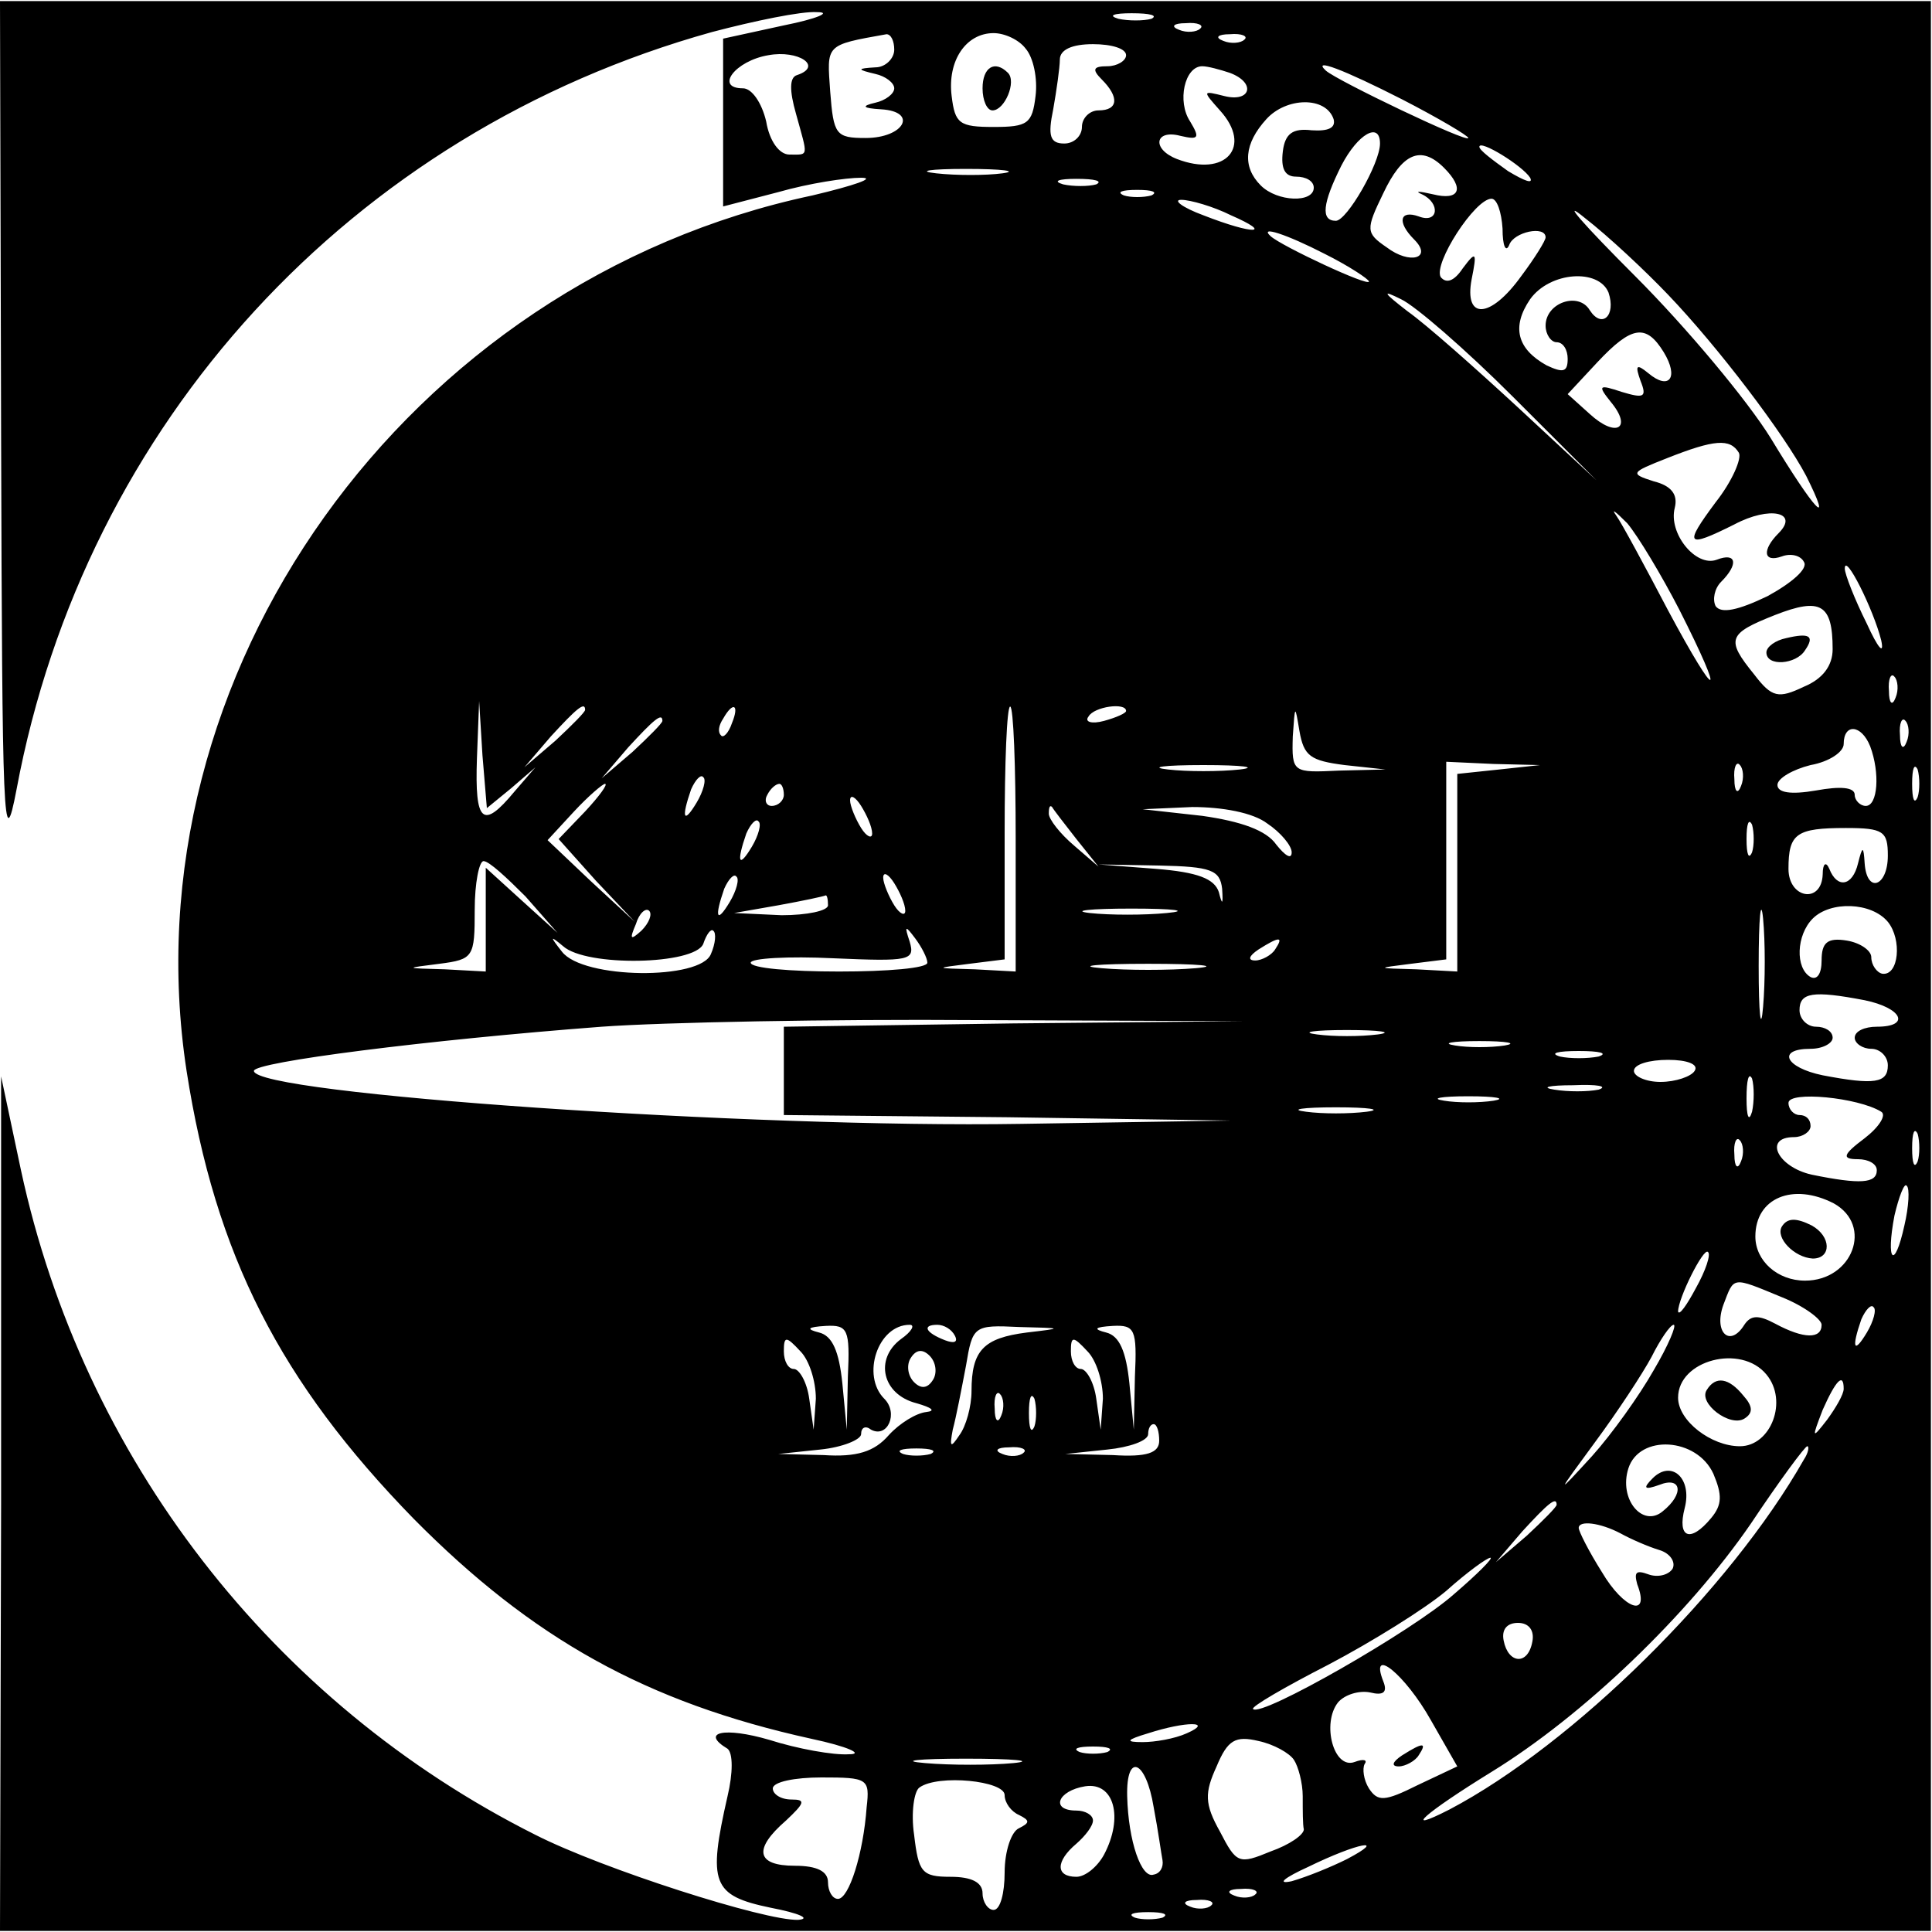
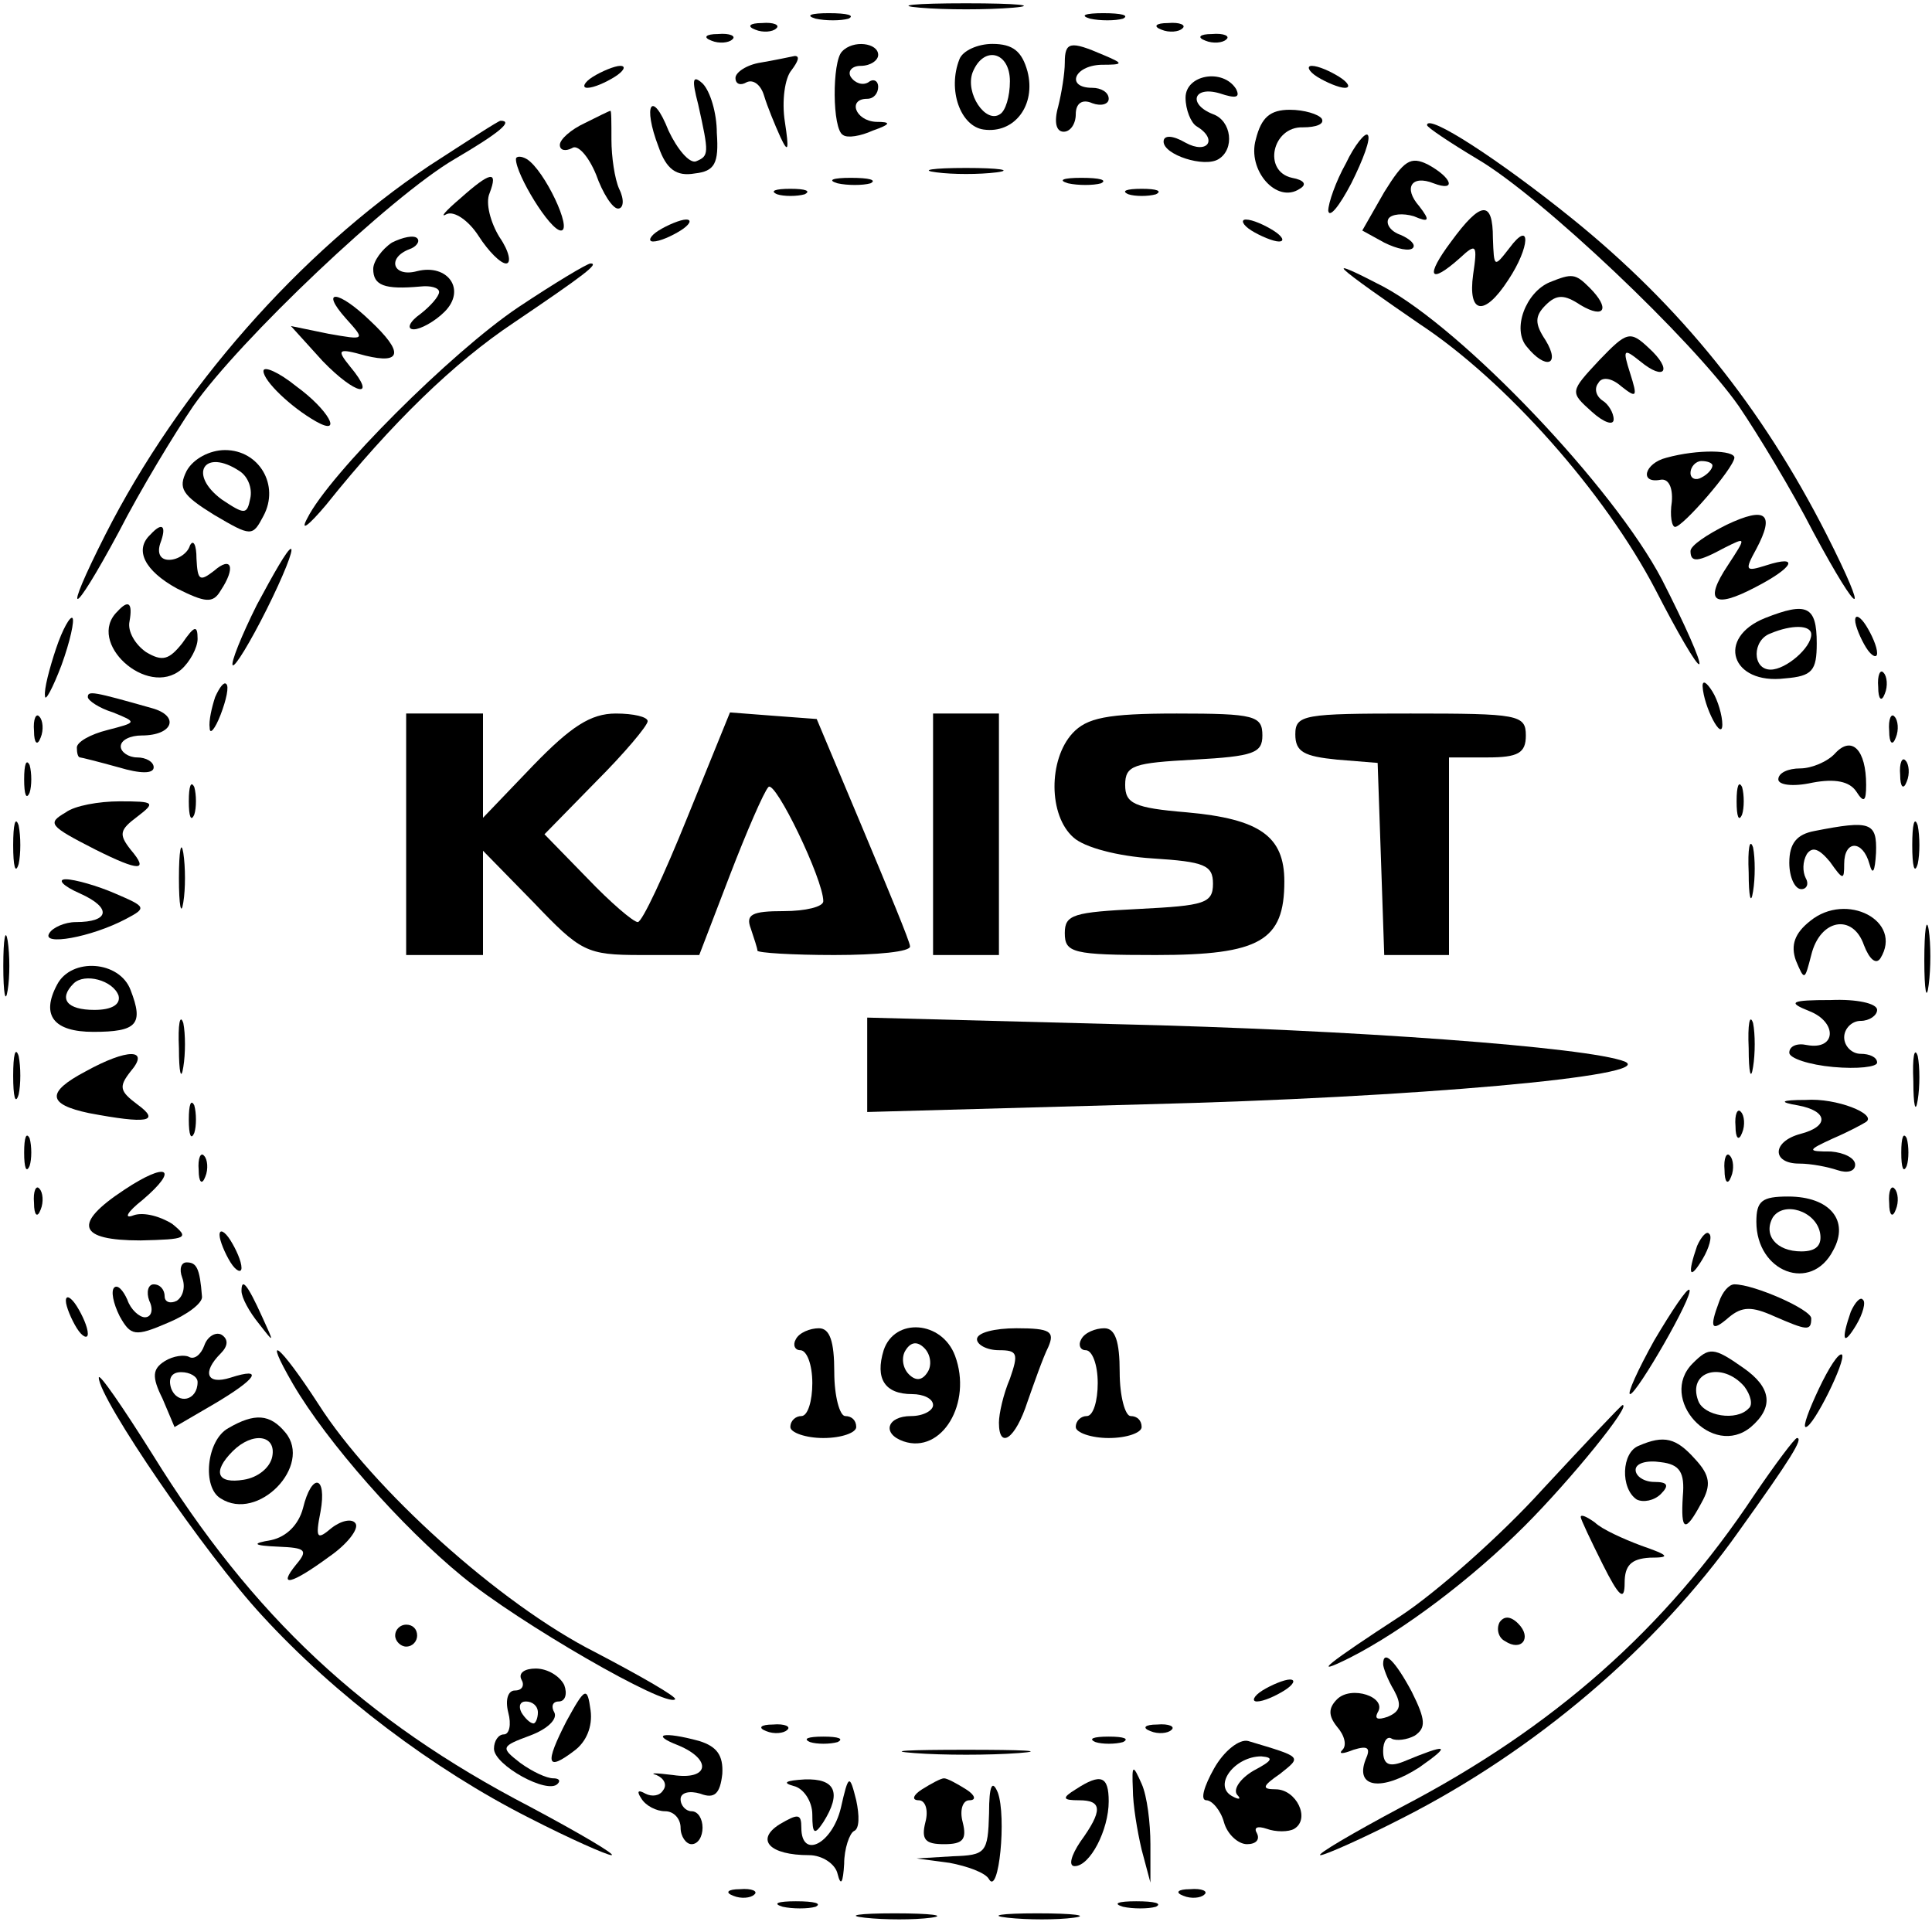
- <svg xmlns="http://www.w3.org/2000/svg" version="1.0" width="175pt" height="175pt" viewBox="0 0 175 175" preserveAspectRatio="xMidYMid meet">
-   <g transform="translate(0,175) scale(0.1,-0.1)" fill="#000000" stroke="none">
-     <path d="M1 1357 c1 -353 2 -385 14 -322 62 332 303 595 630 686 38 10 81 19 95 18 14 0 0 -6 -30 -12 l-55 -12 0 -76 0 -76 50 13 c28 8 61 13 75 13 14 0 -6 -7 -44 -16 -368 -78 -622 -434 -567 -793 26 -167 85 -282 206 -406 107 -108 210 -166 360 -199 33 -7 48 -14 34 -14 -14 -1 -47 5 -72 13 -41 12 -63 7 -38 -8 5 -4 5 -22 0 -43 -18 -79 -14 -90 39 -101 26 -5 37 -10 25 -11 -30 -1 -177 46 -238 77 -239 120 -410 342 -466 602 l-18 85 0 -387 -1 -387 875 0 874 0 0 874 0 874 -874 0 -875 0 1 -392z m1042 376 c-7 -2 -21 -2 -30 0 -10 3 -4 5 12 5 17 0 24 -2 18 -5z m44 -9 c-3 -3 -12 -4 -19 -1 -8 3 -5 6 6 6 11 1 17 -2 13 -5z m-277 -19 c0 -8 -8 -16 -17 -16 -17 -1 -17 -2 0 -6 9 -2 17 -8 17 -13 0 -5 -8 -11 -17 -13 -13 -3 -12 -5 5 -6 34 -2 21 -26 -14 -26 -27 0 -29 3 -32 42 -3 43 -5 42 51 52 4 0 7 -6 7 -14z m119 1 c7 -8 11 -27 9 -43 -3 -25 -7 -28 -38 -28 -31 0 -35 3 -38 28 -4 32 13 57 38 57 10 0 23 -6 29 -14z m198 8 c-3 -3 -12 -4 -19 -1 -8 3 -5 6 6 6 11 1 17 -2 13 -5z m-405 -32 c-7 -2 -7 -14 -1 -35 11 -40 12 -37 -6 -37 -9 0 -18 12 -21 30 -4 17 -13 30 -21 30 -26 0 -7 25 23 30 27 5 50 -10 26 -18z m298 18 c0 -5 -8 -10 -17 -10 -13 0 -14 -3 -5 -12 16 -16 15 -28 -3 -28 -8 0 -15 -7 -15 -15 0 -8 -7 -15 -16 -15 -13 0 -15 7 -10 31 3 17 6 38 6 45 0 9 11 14 30 14 17 0 30 -4 30 -10z m94 -16 c24 -9 19 -27 -5 -21 -20 5 -20 5 -4 -13 30 -33 5 -61 -39 -44 -23 9 -20 27 3 21 17 -4 18 -2 9 13 -12 18 -5 50 11 50 5 0 16 -3 25 -6z m156 -24 c33 -17 60 -33 60 -35 0 -5 -119 52 -129 61 -13 12 16 1 69 -26z m-62 -18 c2 -8 -5 -11 -20 -10 -17 2 -24 -3 -26 -19 -2 -16 2 -23 12 -23 9 0 16 -4 16 -10 0 -14 -33 -13 -48 2 -17 17 -15 38 5 60 18 20 54 21 61 0z m42 -22 c0 -18 -30 -70 -40 -70 -14 0 -12 16 5 50 15 29 35 40 35 20z m136 -31 c3 -6 -5 -3 -20 6 -14 10 -26 19 -26 22 0 7 39 -17 46 -28z m-78 9 c19 -19 14 -30 -10 -24 -13 3 -17 3 -10 0 17 -8 15 -27 -3 -20 -17 6 -20 -5 -4 -21 17 -17 -4 -23 -25 -7 -19 13 -19 16 -3 49 17 36 34 44 55 23z m-400 -5 c-15 -2 -42 -2 -60 0 -18 2 -6 4 27 4 33 0 48 -2 33 -4z m85 -10 c-7 -2 -21 -2 -30 0 -10 3 -4 5 12 5 17 0 24 -2 18 -5z m50 -10 c-7 -2 -19 -2 -25 0 -7 3 -2 5 12 5 14 0 19 -2 13 -5z m468 -90 c45 -47 105 -126 125 -164 25 -50 8 -32 -32 34 -21 34 -76 100 -123 147 -47 47 -68 71 -46 53 22 -17 56 -49 76 -70z m-396 72 c39 -17 21 -18 -25 0 -19 7 -28 14 -20 14 8 0 29 -6 45 -14z m246 -12 c0 -16 3 -22 6 -15 4 12 33 18 33 7 0 -3 -10 -19 -22 -35 -28 -39 -52 -40 -45 -3 5 25 4 26 -8 10 -8 -12 -15 -14 -20 -8 -7 12 31 71 46 71 5 0 9 -12 10 -27z m-161 -23 c22 -11 40 -23 40 -25 0 -5 -79 32 -89 41 -11 10 14 2 49 -16z m257 -35 c7 -21 -6 -33 -17 -16 -10 17 -40 7 -40 -14 0 -8 5 -15 10 -15 6 0 10 -7 10 -15 0 -12 -4 -13 -19 -6 -27 15 -32 35 -15 60 18 25 62 28 71 6z m-87 -94 l76 -76 -70 65 c-39 36 -84 76 -101 88 -22 17 -24 20 -6 11 13 -6 59 -46 101 -88z m137 40 c14 -23 5 -35 -14 -19 -11 9 -12 7 -7 -7 6 -15 3 -16 -17 -10 -21 7 -22 6 -10 -9 20 -24 5 -33 -19 -11 l-20 18 27 29 c31 33 44 35 60 9z m68 -91 c3 -5 -6 -26 -21 -45 -29 -39 -27 -42 17 -20 32 17 59 11 40 -8 -15 -15 -14 -27 3 -21 8 3 17 1 20 -5 4 -6 -11 -19 -33 -31 -27 -13 -42 -16 -47 -9 -3 6 -1 16 5 22 16 16 14 27 -4 20 -19 -7 -44 24 -38 47 3 12 -3 20 -19 24 -22 7 -21 8 12 21 43 17 57 18 65 5z m-54 -142 c43 -85 35 -85 -10 -1 -21 40 -42 79 -47 86 -5 7 -1 4 10 -7 10 -12 31 -47 47 -78z m183 -28 c3 -14 -3 -7 -13 15 -11 22 -20 45 -20 50 0 15 26 -37 33 -65z m-44 -8 c0 -15 -9 -27 -26 -34 -23 -11 -29 -10 -45 11 -26 32 -24 37 19 54 41 16 52 10 52 -31z m57 -44 c-3 -8 -6 -5 -6 6 -1 11 2 17 5 13 3 -3 4 -12 1 -19z m-1254 -82 l22 19 -19 -22 c-29 -35 -36 -28 -34 30 l2 52 3 -49 4 -48 22 18z m67 71 c0 -2 -12 -14 -27 -28 l-28 -24 24 28 c23 25 31 32 31 24z m133 -12 c-3 -9 -8 -14 -10 -11 -3 3 -2 9 2 15 9 16 15 13 8 -4z m257 -105 l0 -120 -37 2 c-37 1 -37 1 -5 5 l32 4 0 115 c0 63 2 114 5 114 3 0 5 -54 5 -120z m100 116 c0 -2 -9 -6 -20 -9 -11 -3 -18 -1 -14 4 5 9 34 13 34 5z m198 -49 l37 -4 -42 -1 c-42 -2 -43 -2 -42 31 2 29 2 29 6 5 4 -23 10 -27 41 -31z m-618 40 c0 -2 -12 -14 -27 -28 l-28 -24 24 28 c23 25 31 32 31 24z m1127 -19 c-3 -8 -6 -5 -6 6 -1 11 2 17 5 13 3 -3 4 -12 1 -19z m-33 -4 c9 -24 7 -54 -4 -54 -5 0 -10 5 -10 10 0 7 -13 8 -35 4 -23 -4 -35 -2 -35 5 0 6 14 14 30 18 17 3 30 12 30 19 0 19 16 18 24 -2z m-571 -21 c-18 -2 -48 -2 -65 0 -18 2 -4 4 32 4 36 0 50 -2 33 -4z m235 0 l-38 -4 0 -90 0 -89 -37 2 c-37 1 -37 1 -5 5 l32 4 0 90 0 89 43 -2 42 -1 -37 -4z m219 -15 c-3 -8 -6 -5 -6 6 -1 11 2 17 5 13 3 -3 4 -12 1 -19z m160 -10 c-3 -7 -5 -2 -5 12 0 14 2 19 5 13 2 -7 2 -19 0 -25z m-1106 -5 c-12 -20 -14 -14 -5 12 4 9 9 14 11 11 3 -2 0 -13 -6 -23z m-101 -8 l-24 -25 34 -38 35 -37 -40 37 -39 37 24 26 c13 14 26 25 28 25 3 0 -5 -11 -18 -25z m180 15 c0 -5 -5 -10 -11 -10 -5 0 -7 5 -4 10 3 6 8 10 11 10 2 0 4 -4 4 -10z m80 -35 c0 -5 -5 -3 -10 5 -5 8 -10 20 -10 25 0 6 5 3 10 -5 5 -8 10 -19 10 -25z m185 -5 l20 -25 -22 19 c-13 11 -23 24 -23 29 0 6 1 8 3 6 1 -2 11 -15 22 -29z m173 14 c12 -8 22 -20 22 -26 0 -7 -6 -3 -14 7 -9 13 -32 21 -67 26 l-54 6 45 2 c27 0 55 -5 68 -15z m-467 -21 c-12 -20 -14 -14 -5 12 4 9 9 14 11 11 3 -2 0 -13 -6 -23z m906 -5 c-3 -7 -5 -2 -5 12 0 14 2 19 5 13 2 -7 2 -19 0 -25z m123 -3 c0 -28 -19 -35 -21 -7 -1 16 -2 16 -6 0 -5 -21 -19 -23 -26 -5 -3 7 -6 5 -6 -5 -1 -27 -31 -22 -31 5 0 32 7 37 52 37 34 0 38 -3 38 -25z m-1234 -37 l29 -33 -32 29 -33 30 0 -47 0 -47 -37 2 c-37 1 -37 1 -5 5 31 4 32 6 32 49 0 24 4 44 8 44 5 0 21 -15 38 -32z m631 7 c1 -15 0 -15 -3 -3 -4 12 -19 18 -57 21 l-52 4 55 -1 c47 -1 55 -4 57 -21z m-446 -12 c-12 -20 -14 -14 -5 12 4 9 9 14 11 11 3 -2 0 -13 -6 -23z m159 -8 c0 -5 -5 -3 -10 5 -5 8 -10 20 -10 25 0 6 5 3 10 -5 5 -8 10 -19 10 -25z m777 -87 c-2 -24 -4 -7 -4 37 0 44 2 63 4 43 2 -21 2 -57 0 -80z m-847 92 c0 -5 -19 -9 -42 -9 l-43 2 40 7 c22 4 41 8 43 9 1 0 2 -3 2 -9z m-169 -23 c-10 -9 -11 -8 -5 6 3 10 9 15 12 12 3 -3 0 -11 -7 -18z m476 16 c-20 -2 -52 -2 -70 0 -17 2 0 4 38 4 39 0 53 -2 32 -4z m653 -8 c13 -16 10 -49 -5 -47 -5 1 -10 8 -10 15 0 6 -10 13 -22 15 -18 3 -23 -2 -23 -18 0 -12 -4 -18 -10 -15 -14 8 -13 38 2 53 16 16 53 15 68 -3z m-1066 -29 c-9 -24 -116 -23 -135 2 -11 14 -11 15 1 5 21 -19 119 -17 127 2 3 9 7 14 9 12 3 -2 2 -12 -2 -21z m196 -8 c0 -5 -36 -8 -80 -8 -44 0 -80 3 -80 8 0 4 34 6 75 4 69 -3 74 -2 69 15 -5 15 -4 15 5 3 6 -8 11 -18 11 -22z m315 12 c-3 -5 -12 -10 -18 -10 -7 0 -6 4 3 10 19 12 23 12 15 0z m-72 -17 c-24 -2 -62 -2 -85 0 -24 2 -5 4 42 4 47 0 66 -2 43 -4z m606 -29 c34 -7 42 -24 11 -24 -11 0 -20 -4 -20 -10 0 -5 7 -10 15 -10 8 0 15 -7 15 -15 0 -16 -12 -18 -59 -9 -34 7 -42 24 -11 24 11 0 20 5 20 10 0 6 -7 10 -15 10 -8 0 -15 7 -15 15 0 16 12 18 59 9z m-771 -21 l-208 -3 0 -40 0 -40 203 -2 202 -3 -190 -3 c-243 -4 -695 27 -695 48 0 8 157 28 315 40 55 4 208 7 340 6 l240 -1 -207 -2z m330 -10 c-16 -2 -40 -2 -55 0 -16 2 -3 4 27 4 30 0 43 -2 28 -4z m115 -10 c-13 -2 -33 -2 -45 0 -13 2 -3 4 22 4 25 0 35 -2 23 -4z m85 -10 c-10 -2 -26 -2 -35 0 -10 3 -2 5 17 5 19 0 27 -2 18 -5z m87 -13 c-3 -5 -17 -10 -31 -10 -13 0 -24 5 -24 10 0 6 14 10 31 10 17 0 28 -4 24 -10z m52 -37 c-3 -10 -5 -4 -5 12 0 17 2 24 5 18 2 -7 2 -21 0 -30z m-139 20 c-10 -2 -28 -2 -40 0 -13 2 -5 4 17 4 22 1 32 -1 23 -4z m-95 -10 c-13 -2 -33 -2 -45 0 -13 2 -3 4 22 4 25 0 35 -2 23 -4z m351 -10 c5 -3 -2 -14 -15 -24 -20 -15 -21 -19 -6 -19 9 0 17 -4 17 -10 0 -12 -15 -13 -59 -4 -31 7 -44 34 -16 34 8 0 15 5 15 10 0 6 -4 10 -10 10 -5 0 -10 5 -10 11 0 11 63 5 84 -8z m-466 0 c-16 -2 -40 -2 -55 0 -16 2 -3 4 27 4 30 0 43 -2 28 -4z m499 -45 c-3 -7 -5 -2 -5 12 0 14 2 19 5 13 2 -7 2 -19 0 -25z m-160 0 c-3 -8 -6 -5 -6 6 -1 11 2 17 5 13 3 -3 4 -12 1 -19z m148 -58 c-9 -41 -17 -33 -9 9 4 17 9 30 11 27 3 -2 2 -19 -2 -36z m-64 20 c36 -20 17 -70 -26 -70 -25 0 -45 18 -45 40 0 35 34 49 71 30z m-125 -77 c-8 -15 -15 -25 -16 -21 0 12 23 58 27 54 3 -2 -2 -17 -11 -33z m78 -8 c20 -8 36 -20 36 -25 0 -13 -16 -13 -42 1 -15 8 -22 8 -28 -1 -13 -21 -28 -7 -19 18 10 26 7 26 53 7z m77 -32 c-12 -20 -14 -14 -5 12 4 9 9 14 11 11 3 -2 0 -13 -6 -23z m-923 -40 l-1 -48 -4 42 c-3 29 -9 43 -21 46 -12 3 -11 5 6 6 20 1 22 -3 20 -46z m48 34 c-24 -18 -17 -50 14 -58 14 -4 18 -7 9 -8 -9 -1 -24 -10 -34 -21 -13 -15 -29 -20 -59 -18 l-41 1 38 4 c20 2 37 9 37 14 0 6 4 8 9 4 15 -8 25 15 12 28 -21 21 -6 67 23 67 5 0 2 -6 -8 -13z m49 3 c3 -6 -1 -7 -9 -4 -18 7 -21 14 -7 14 6 0 13 -4 16 -10z m65 3 c-39 -5 -50 -16 -50 -53 0 -14 -5 -32 -11 -40 -8 -12 -9 -11 -6 5 3 11 8 37 12 58 6 36 7 37 48 35 40 -1 41 -1 7 -5z m98 -40 l-1 -48 -4 42 c-3 29 -9 43 -21 46 -12 3 -11 5 6 6 20 1 22 -3 20 -46z m470 6 c-13 -23 -38 -58 -56 -78 -33 -36 -33 -36 3 13 20 27 43 62 51 77 8 16 17 29 20 29 3 0 -5 -19 -18 -41z m-759 -26 l-2 -28 -4 28 c-2 15 -9 27 -14 27 -5 0 -9 7 -9 16 0 14 2 14 15 0 8 -8 14 -27 14 -43z m260 0 l-2 -28 -4 28 c-2 15 -9 27 -14 27 -5 0 -9 7 -9 16 0 14 2 14 15 0 8 -8 14 -27 14 -43z m-154 17 c-5 -8 -11 -8 -17 -2 -6 6 -7 16 -3 22 5 8 11 8 17 2 6 -6 7 -16 3 -22z m755 5 c20 -24 4 -65 -24 -65 -26 0 -56 23 -56 44 0 34 57 49 80 21z m70 -13 c0 -5 -7 -17 -15 -28 -14 -18 -14 -17 -4 9 12 27 19 34 19 19z m-763 -24 c-3 -8 -6 -5 -6 6 -1 11 2 17 5 13 3 -3 4 -12 1 -19z m30 -10 c-3 -7 -5 -2 -5 12 0 14 2 19 5 13 2 -7 2 -19 0 -25z m113 -13 c0 -11 -11 -15 -42 -13 l-43 1 38 4 c20 2 37 8 37 14 0 5 2 9 5 9 3 0 5 -7 5 -15z m-207 -12 c-7 -2 -19 -2 -25 0 -7 3 -2 5 12 5 14 0 19 -2 13 -5z m84 1 c-3 -3 -12 -4 -19 -1 -8 3 -5 6 6 6 11 1 17 -2 13 -5z m625 -19 c8 -19 8 -28 -2 -40 -19 -23 -31 -18 -24 9 7 27 -12 44 -29 27 -9 -9 -8 -11 6 -6 20 8 23 -8 3 -24 -18 -15 -40 11 -31 39 10 31 62 28 77 -5z m82 13 c-67 -118 -209 -258 -321 -317 -45 -23 -22 -3 38 34 83 51 178 142 235 225 26 39 49 70 51 70 2 0 1 -6 -3 -12z m-224 -41 c0 -2 -12 -14 -27 -28 l-28 -24 24 28 c23 25 31 32 31 24z m58 -26 c9 -5 25 -12 35 -15 10 -3 15 -11 12 -17 -4 -6 -14 -8 -22 -5 -11 4 -13 2 -10 -9 12 -31 -12 -23 -32 11 -12 19 -21 37 -21 40 0 7 19 5 38 -5z m-151 -55 c-37 -33 -175 -112 -182 -104 -2 2 29 20 68 40 40 21 88 51 107 67 19 17 37 30 40 30 3 0 -12 -15 -33 -33z m71 -43 c-4 -22 -22 -20 -26 1 -2 10 3 16 13 16 10 0 15 -7 13 -17z m-92 -71 l24 -42 -36 -17 c-30 -15 -36 -15 -44 -3 -5 8 -6 18 -4 22 3 4 -1 5 -9 2 -19 -7 -30 35 -15 54 6 7 19 11 29 9 12 -3 16 0 12 10 -13 33 20 6 43 -35z m-221 -12 c-11 -5 -29 -8 -40 -8 -16 0 -15 2 5 8 34 11 60 11 35 0z m97 -24 c4 -6 8 -21 8 -33 0 -13 0 -26 1 -30 0 -5 -13 -14 -30 -20 -29 -12 -31 -11 -46 18 -14 25 -14 35 -3 59 10 24 17 28 38 23 14 -3 28 -11 32 -17z m-169 7 c-7 -2 -19 -2 -25 0 -7 3 -2 5 12 5 14 0 19 -2 13 -5z m-85 -10 c-21 -2 -57 -2 -80 0 -24 2 -7 4 37 4 44 0 63 -2 43 -4z m127 -40 c4 -21 7 -43 8 -48 1 -6 -2 -12 -8 -13 -11 -4 -23 30 -24 71 -1 40 17 33 24 -10z m-260 0 c-3 -42 -16 -83 -26 -83 -5 0 -9 7 -9 15 0 10 -10 15 -30 15 -35 0 -38 15 -8 41 17 16 18 19 5 19 -10 0 -17 5 -17 10 0 6 20 10 44 10 42 0 44 -1 41 -27z m125 11 c0 -7 6 -15 13 -18 10 -5 10 -7 0 -12 -7 -3 -13 -21 -13 -40 0 -19 -4 -34 -10 -34 -5 0 -10 7 -10 15 0 10 -10 15 -29 15 -26 0 -29 4 -33 38 -3 20 0 40 5 43 17 12 77 6 77 -7z m90 -54 c-6 -11 -17 -20 -25 -20 -19 0 -19 14 0 30 8 7 15 16 15 21 0 5 -7 9 -15 9 -24 0 -17 18 8 22 26 4 35 -28 17 -62z m220 -4 c-14 -7 -36 -16 -50 -20 -14 -3 -7 3 15 13 45 22 73 27 35 7z m-83 -32 c-3 -3 -12 -4 -19 -1 -8 3 -5 6 6 6 11 1 17 -2 13 -5z m-40 -10 c-3 -3 -12 -4 -19 -1 -8 3 -5 6 6 6 11 1 17 -2 13 -5z m-44 -11 c-7 -2 -19 -2 -25 0 -7 3 -2 5 12 5 14 0 19 -2 13 -5z" />
-     <path d="M890 1670 c0 -11 4 -20 9 -20 11 0 22 26 14 34 -12 12 -23 5 -23 -14z" />
-     <path d="M1618 1172 c-10 -2 -18 -8 -18 -13 0 -13 27 -11 35 2 9 13 4 16 -17 11z" />
-     <path d="M1614 639 c-6 -10 11 -28 28 -29 17 0 17 20 -1 30 -14 7 -22 7 -27 -1z" />
-     <path d="M1546 491 c-8 -12 21 -34 34 -26 8 5 8 11 -1 21 -13 16 -25 18 -33 5z" />
-     <path d="M1270 160 c-9 -6 -10 -10 -3 -10 6 0 15 5 18 10 8 12 4 12 -15 0z" />
+ <svg xmlns="http://www.w3.org/2000/svg" version="1.0" width="176pt" height="176pt" viewBox="0 0 176 176" preserveAspectRatio="xMidYMid meet">
+   <g transform="translate(0,176) scale(0.1,-0.1)" fill="#000000" stroke="none">
+     <path d="M838 1753 c23 -2 61 -2 85 0 23 2 4 4 -43 4 -47 0 -66 -2 -42 -4z" />
+     <path d="M743 1743 c9 -2 23 -2 30 0 6 3 -1 5 -18 5 -16 0 -22 -2 -12 -5z" />
+     <path d="M993 1743 c9 -2 23 -2 30 0 6 3 -1 5 -18 5 -16 0 -22 -2 -12 -5z" />
+     <path d="M688 1733 c7 -3 16 -2 19 1 4 3 -2 6 -13 5 -11 0 -14 -3 -6 -6z" />
+     <path d="M1058 1733 c7 -3 16 -2 19 1 4 3 -2 6 -13 5 -11 0 -14 -3 -6 -6z" />
+     <path d="M648 1723 c7 -3 16 -2 19 1 4 3 -2 6 -13 5 -11 0 -14 -3 -6 -6z" />
+     <path d="M1098 1723 c7 -3 16 -2 19 1 4 3 -2 6 -13 5 -11 0 -14 -3 -6 -6z" />
+     <path d="M767 1713 c-9 -9 -9 -71 1 -76 4 -3 16 -1 27 4 17 6 17 8 3 8 -19 1 -26 21 -8 21 6 0 10 5 10 11 0 5 -4 8 -9 4 -5 -3 -12 -1 -16 5 -3 5 1 10 9 10 9 0 16 5 16 10 0 11 -23 14 -33 3z" />
+     <path d="M874 1706 c-11 -28 1 -61 22 -64 28 -4 48 22 40 53 -5 18 -13 25 -32 25 -13 0 -27 -6 -30 -14z m46 -20 c0 -14 -4 -27 -9 -30 -13 -9 -32 19 -25 38 10 25 34 19 34 -8z" />
+     <path d="M970 1703 c0 -10 -3 -28 -6 -40 -4 -14 -2 -23 5 -23 6 0 11 7 11 16 0 10 6 14 15 10 8 -3 15 -1 15 4 0 6 -7 10 -15 10 -24 0 -17 20 8 21 21 0 21 1 2 9 -30 13 -35 12 -35 -7z" />
+     <path d="M693 1703 c-13 -2 -23 -9 -23 -14 0 -6 5 -7 10 -4 6 3 13 -2 16 -12 3 -10 10 -27 15 -38 7 -15 8 -12 4 14 -3 19 0 40 6 47 6 8 8 13 3 13 -5 -1 -19 -4 -31 -6z" />
+     <path d="M540 1690 c-8 -5 -10 -10 -5 -10 6 0 17 5 25 10 8 5 11 10 5 10 -5 0 -17 -5 -25 -10z" />
+     <path d="M1200 1690 c8 -5 20 -10 25 -10 6 0 3 5 -5 10 -8 5 -19 10 -25 10 -5 0 -3 -5 5 -10z" />
+     <path d="M636 1665 c10 -45 10 -47 -2 -52 -6 -2 -17 11 -25 28 -15 38 -24 24 -9 -15 7 -20 16 -27 33 -24 18 2 22 9 20 37 0 18 -6 38 -13 45 -9 8 -10 4 -4 -19z" />
+     <path d="M1080 1671 c0 -11 5 -23 10 -26 20 -12 10 -26 -10 -15 -12 7 -20 7 -20 1 0 -12 37 -24 50 -16 15 9 12 35 -5 41 -23 9 -18 26 6 19 15 -5 19 -4 15 4 -12 19 -46 13 -46 -8z" />
+     <path d="M533 1648 c-13 -6 -23 -15 -23 -20 0 -5 5 -6 11 -3 5 4 15 -7 22 -24 6 -17 15 -31 20 -31 5 0 6 8 1 18 -4 9 -7 29 -7 45 0 15 0 27 -1 26 -1 0 -11 -5 -23 -11z" />
+     <path d="M1144 1633 c-8 -28 19 -59 40 -45 7 4 4 8 -7 10 -27 6 -18 47 10 46 12 0 20 3 17 8 -3 4 -16 8 -29 8 -18 0 -26 -7 -31 -27z" />
+     <path d="M391 1609 c-118 -79 -228 -204 -295 -336 -40 -79 -31 -78 12 2 20 39 51 90 68 115 42 60 180 191 238 225 41 24 54 35 42 35 -2 0 -31 -19 -65 -41z" />
+     <path d="M1300 1646 c0 -2 21 -16 46 -31 58 -34 196 -165 238 -225 17 -25 48 -76 68 -115 43 -80 52 -81 12 -2 -59 116 -133 208 -232 288 -67 54 -132 96 -132 85z" />
+     <path d="M1226 1611 c-9 -16 -16 -36 -16 -43 1 -7 10 4 21 25 11 22 18 41 15 44 -2 3 -12 -9 -20 -26z" />
+     <path d="M470 1615 c0 -14 31 -65 41 -65 11 0 -15 55 -31 65 -5 3 -10 3 -10 0z" />
+     <path d="M1261 1585 l-20 -35 20 -11 c12 -6 23 -8 26 -5 3 3 -2 8 -11 12 -9 3 -14 10 -11 15 3 4 13 5 23 2 14 -6 15 -4 5 9 -15 17 -7 29 13 21 21 -8 17 5 -5 17 -16 8 -22 4 -40 -25z" />
+     <path d="M853 1603 c15 -2 39 -2 55 0 15 2 2 4 -28 4 -30 0 -43 -2 -27 -4z" />
+     <path d="M419 1579 c-13 -11 -19 -18 -12 -14 7 3 20 -6 29 -20 9 -14 20 -25 25 -25 5 0 3 11 -6 24 -8 13 -13 31 -9 40 8 21 1 20 -27 -5z" />
+     <path d="M763 1593 c9 -2 23 -2 30 0 6 3 -1 5 -18 5 -16 0 -22 -2 -12 -5z" />
+     <path d="M973 1593 c9 -2 23 -2 30 0 6 3 -1 5 -18 5 -16 0 -22 -2 -12 -5z" />
+     <path d="M708 1583 c6 -2 18 -2 25 0 6 3 1 5 -13 5 -14 0 -19 -2 -12 -5z" />
+     <path d="M1028 1583 c6 -2 18 -2 25 0 6 3 1 5 -13 5 -14 0 -19 -2 -12 -5z" />
+     <path d="M1322 1540 c-24 -32 -20 -40 8 -15 15 14 16 12 12 -15 -5 -36 10 -39 32 -5 20 30 21 56 1 29 -14 -18 -14 -18 -15 9 0 35 -11 34 -38 -3z" />
+     <path d="M600 1550 c-8 -5 -10 -10 -5 -10 6 0 17 5 25 10 8 5 11 10 5 10 -5 0 -17 -5 -25 -10z" />
+     <path d="M1140 1550 c8 -5 20 -10 25 -10 6 0 3 5 -5 10 -8 5 -19 10 -25 10 -5 0 -3 -5 5 -10z" />
+     <path d="M357 1539 c-9 -6 -17 -17 -17 -24 0 -15 10 -19 43 -16 9 1 17 -1 17 -5 0 -4 -8 -13 -17 -20 -10 -7 -13 -14 -6 -14 6 0 19 7 28 16 20 20 3 44 -25 37 -22 -6 -28 12 -7 20 6 2 10 7 7 10 -3 3 -13 1 -23 -4z" />
+     <path d="M472 1480 c-61 -41 -172 -152 -192 -192 -7 -13 1 -7 17 12 60 75 117 130 171 166 65 44 78 54 70 54 -3 0 -33 -18 -66 -40z" />
+     <path d="M1225 1514 c6 -6 36 -27 68 -49 79 -52 169 -154 215 -242 20 -39 38 -70 40 -68 2 2 -13 36 -34 77 -44 84 -181 228 -254 267 -25 13 -40 20 -35 15z" />
+     <path d="M1412 1503 c-22 -9 -35 -43 -21 -59 17 -21 31 -17 17 6 -10 15 -10 22 0 32 10 10 17 10 32 0 22 -13 27 -3 8 16 -13 13 -16 13 -36 5z" />
+     <path d="M315 1470 c18 -20 18 -20 -16 -14 l-34 7 29 -32 c30 -31 50 -35 25 -5 -13 16 -11 17 14 10 33 -8 35 3 4 32 -29 28 -46 29 -22 2z" />
+     <path d="M1457 1432 c-27 -29 -27 -29 -7 -47 11 -10 20 -13 20 -7 0 6 -5 14 -10 17 -6 4 -8 11 -4 16 3 6 12 5 21 -3 14 -11 15 -10 8 12 -7 22 -6 23 9 11 23 -19 30 -8 8 12 -17 16 -20 15 -45 -11z" />
+     <path d="M240 1422 c0 -9 25 -33 48 -46 25 -14 11 11 -18 32 -16 13 -30 19 -30 14z" />
+     <path d="M170 1331 c-8 -16 -4 -22 25 -40 34 -20 35 -20 45 -1 15 28 -4 60 -35 60 -14 0 -29 -8 -35 -19z m48 0 c8 -5 12 -16 10 -25 -3 -15 -5 -15 -26 -1 -31 23 -16 47 16 26z" />
+     <path d="M1518 1343 c-20 -5 -25 -24 -5 -20 7 1 11 -7 10 -20 -2 -13 0 -23 3 -23 7 0 53 53 54 63 0 7 -33 8 -62 0z m42 -7 c0 -3 -4 -8 -10 -11 -5 -3 -10 -1 -10 4 0 6 5 11 10 11 6 0 10 -2 10 -4z" />
+     <path d="M1573 1282 c-18 -9 -33 -19 -33 -24 0 -11 7 -10 31 3 20 10 20 10 3 -16 -22 -33 -13 -40 25 -20 35 18 41 30 10 20 -19 -6 -20 -5 -9 15 17 32 9 39 -27 22z" />
+     <path d="M137 1273 c-15 -14 -5 -33 24 -49 26 -13 33 -14 40 -2 14 21 10 32 -6 18 -13 -10 -15 -9 -16 11 0 13 -3 18 -6 12 -2 -7 -11 -13 -19 -13 -8 0 -11 6 -8 15 6 16 2 20 -9 8z" />
+     <path d="M234 1209 c-14 -28 -24 -53 -22 -55 2 -2 16 21 31 51 15 30 25 55 22 55 -3 0 -16 -23 -31 -51z" />
+     <path d="M107 1203 c-29 -28 27 -79 58 -53 8 7 15 20 15 28 0 13 -3 12 -14 -4 -12 -15 -18 -17 -33 -8 -10 7 -17 19 -15 28 3 17 -1 20 -11 9z" />
+     <path d="M1608 1197 c-45 -18 -31 -61 18 -55 25 2 29 7 29 32 0 34 -9 38 -47 23z m42 -15 c0 -12 -23 -32 -37 -32 -17 0 -17 27 0 33 19 8 37 8 37 -1z" />
+     <path d="M51 1169 c-6 -18 -11 -37 -10 -43 0 -6 7 7 15 28 8 22 12 41 10 43 -2 2 -9 -10 -15 -28z" />
+     <path d="M1690 1195 c0 -5 5 -17 10 -25 5 -8 10 -10 10 -5 0 6 -5 17 -10 25 -5 8 -10 11 -10 5z" />
+     <path d="M1711 1134 c0 -11 3 -14 6 -6 3 7 2 16 -1 19 -3 4 -6 -2 -5 -13z" />
+     <path d="M196 1125 c-3 -9 -6 -22 -5 -28 0 -7 5 -1 10 12 5 13 8 26 5 28 -2 2 -6 -3 -10 -12z" />
+     <path d="M1551 1135 c1 -19 18 -51 18 -35 0 8 -4 22 -9 30 -5 8 -9 11 -9 5z" />
+     <path d="M80 1125 c0 -3 10 -10 23 -14 22 -9 22 -9 -5 -16 -16 -4 -28 -11 -28 -16 0 -5 1 -9 3 -9 1 0 17 -4 35 -9 20 -6 32 -6 32 0 0 5 -7 9 -15 9 -8 0 -15 5 -15 10 0 6 9 10 19 10 29 0 35 18 9 25 -53 15 -58 16 -58 10z" />
+     <path d="M31 1094 c0 -11 3 -14 6 -6 3 7 2 16 -1 19 -3 4 -6 -2 -5 -13z" />
+     <path d="M370 1000 l0 -110 35 0 35 0 0 48 0 47 46 -47 c43 -45 48 -48 98 -48 l53 0 28 73 c15 39 31 76 35 80 6 7 50 -84 50 -104 0 -5 -16 -9 -36 -9 -29 0 -35 -3 -30 -16 3 -9 6 -18 6 -20 0 -2 32 -4 70 -4 39 0 70 3 69 8 0 4 -20 52 -43 107 l-42 100 -40 3 -39 3 -39 -96 c-21 -52 -41 -95 -45 -95 -4 0 -25 18 -46 40 l-39 40 47 48 c26 26 47 51 47 55 0 4 -13 7 -29 7 -23 0 -41 -12 -75 -47 l-46 -48 0 48 0 47 -35 0 -35 0 0 -110z" />
+     <path d="M850 1000 l0 -110 30 0 30 0 0 110 0 110 -30 0 -30 0 0 -110z" />
+     <path d="M977 1092 c-22 -24 -22 -75 1 -95 10 -9 40 -17 72 -19 47 -3 55 -6 55 -23 0 -18 -8 -20 -67 -23 -60 -3 -68 -5 -68 -22 0 -18 7 -20 83 -20 95 0 117 13 117 67 0 41 -22 57 -89 63 -48 4 -56 8 -56 25 0 18 8 20 63 23 54 3 62 6 62 22 0 18 -7 20 -78 20 -64 0 -82 -4 -95 -18z" />
+     <path d="M1180 1091 c0 -16 8 -20 38 -23 l37 -3 3 -87 3 -88 29 0 30 0 0 90 0 90 35 0 c28 0 35 4 35 20 0 19 -7 20 -105 20 -97 0 -105 -1 -105 -19z" />
+     <path d="M1721 1094 c0 -11 3 -14 6 -6 3 7 2 16 -1 19 -3 4 -6 -2 -5 -13z" />
+     <path d="M1672 1074 c-7 -8 -22 -14 -32 -14 -11 0 -20 -4 -20 -10 0 -5 13 -7 31 -3 21 4 34 1 40 -8 7 -11 9 -9 9 6 0 32 -13 45 -28 29z" />
+     <path d="M22 1050 c0 -14 2 -19 5 -12 2 6 2 18 0 25 -3 6 -5 1 -5 -13z" />
+     <path d="M1731 1054 c0 -11 3 -14 6 -6 3 7 2 16 -1 19 -3 4 -6 -2 -5 -13z" />
+     <path d="M172 1030 c0 -14 2 -19 5 -12 2 6 2 18 0 25 -3 6 -5 1 -5 -13z" />
+     <path d="M1582 1030 c0 -14 2 -19 5 -12 2 6 2 18 0 25 -3 6 -5 1 -5 -13z" />
+     <path d="M60 1020 c-17 -10 -16 -12 27 -34 40 -20 49 -20 32 0 -11 14 -10 18 6 30 17 13 16 14 -16 14 -19 0 -41 -4 -49 -10z" />
+     <path d="M12 990 c0 -19 2 -27 5 -17 2 9 2 25 0 35 -3 9 -5 1 -5 -18z" />
+     <path d="M1742 990 c0 -19 2 -27 5 -17 2 9 2 25 0 35 -3 9 -5 1 -5 -18z" />
+     <path d="M1653 1003 c-16 -3 -23 -11 -23 -29 0 -13 5 -24 11 -24 5 0 7 5 4 10 -3 6 -3 15 1 22 5 7 11 5 21 -7 12 -17 13 -17 13 -2 0 22 17 22 23 0 3 -11 5 -7 6 10 1 28 -5 30 -56 20z" />
+     <path d="M163 960 c0 -25 2 -35 4 -22 2 12 2 32 0 45 -2 12 -4 2 -4 -23z" />
+     <path d="M1593 965 c0 -22 2 -30 4 -17 2 12 2 30 0 40 -3 9 -5 -1 -4 -23z" />
+     <path d="M73 946 c29 -13 27 -26 -4 -26 -10 0 -21 -5 -24 -10 -8 -12 38 -4 70 13 19 10 18 11 -10 23 -16 7 -37 13 -45 13 -8 0 -3 -6 13 -13z" />
+     <path d="M1649 921 c-14 -11 -18 -22 -13 -36 8 -19 8 -18 14 5 8 33 38 38 48 9 5 -13 11 -18 15 -12 21 34 -31 61 -64 34z" />
+     <path d="M1753 885 c0 -27 2 -38 4 -22 2 15 2 37 0 50 -2 12 -4 0 -4 -28z" />
+     <path d="M3 880 c0 -25 2 -35 4 -22 2 12 2 32 0 45 -2 12 -4 2 -4 -23z" />
+     <path d="M52 863 c-15 -28 -3 -43 33 -43 40 0 46 7 34 38 -10 27 -54 30 -67 5z m56 -10 c2 -8 -6 -13 -22 -13 -25 0 -33 10 -19 24 10 10 36 3 41 -11z" />
+     <path d="M1648 839 c26 -10 25 -36 -2 -31 -9 2 -16 -1 -16 -7 0 -5 18 -11 40 -13 22 -2 40 0 40 4 0 5 -7 8 -15 8 -8 0 -15 7 -15 15 0 8 7 15 15 15 8 0 15 5 15 10 0 6 -19 10 -42 9 -37 0 -40 -2 -20 -10z" />
+     <path d="M163 805 c0 -22 2 -30 4 -17 2 12 2 30 0 40 -3 9 -5 -1 -4 -23z" />
+     <path d="M1593 805 c0 -22 2 -30 4 -17 2 12 2 30 0 40 -3 9 -5 -1 -4 -23z" />
+     <path d="M790 790 l0 -43 253 7 c244 6 468 26 437 39 -33 13 -248 29 -462 34 l-228 6 0 -43z" />
+     <path d="M12 780 c0 -19 2 -27 5 -17 2 9 2 25 0 35 -3 9 -5 1 -5 -18z" />
+     <path d="M1743 775 c0 -22 2 -30 4 -17 2 12 2 30 0 40 -3 9 -5 -1 -4 -23z" />
+     <path d="M78 784 c-36 -19 -35 -30 3 -38 53 -10 66 -8 44 8 -16 12 -17 16 -6 30 18 21 -3 21 -41 0z" />
+     <path d="M172 740 c0 -14 2 -19 5 -12 2 6 2 18 0 25 -3 6 -5 1 -5 -13z" />
+     <path d="M1638 753 c27 -5 29 -19 2 -26 -26 -7 -26 -27 -1 -27 11 0 26 -3 35 -6 9 -3 16 -1 16 5 0 6 -10 11 -22 12 -22 0 -22 1 2 12 14 6 27 13 30 15 10 7 -27 22 -55 20 -23 0 -25 -2 -7 -5z" />
+     <path d="M1581 734 c0 -11 3 -14 6 -6 3 7 2 16 -1 19 -3 4 -6 -2 -5 -13z" />
+     <path d="M22 710 c0 -14 2 -19 5 -12 2 6 2 18 0 25 -3 6 -5 1 -5 -13z" />
+     <path d="M1732 710 c0 -14 2 -19 5 -12 2 6 2 18 0 25 -3 6 -5 1 -5 -13z" />
+     <path d="M181 694 c0 -11 3 -14 6 -6 3 7 2 16 -1 19 -3 4 -6 -2 -5 -13z" />
+     <path d="M1571 694 c0 -11 3 -14 6 -6 3 7 2 16 -1 19 -3 4 -6 -2 -5 -13z" />
+     <path d="M113 676 c-47 -31 -42 -46 15 -46 42 1 45 2 29 15 -11 7 -26 11 -35 8 -10 -4 -6 3 8 14 34 29 22 35 -17 9z" />
+     <path d="M31 664 c0 -11 3 -14 6 -6 3 7 2 16 -1 19 -3 4 -6 -2 -5 -13z" />
+     <path d="M1721 664 c0 -11 3 -14 6 -6 3 7 2 16 -1 19 -3 4 -6 -2 -5 -13z" />
+     <path d="M1600 647 c0 -46 50 -65 70 -26 15 27 -3 49 -41 49 -24 0 -29 -4 -29 -23z m58 -10 c2 -11 -3 -17 -17 -17 -23 0 -35 15 -26 31 10 15 39 6 43 -14z" />
+     <path d="M200 635 c0 -5 5 -17 10 -25 5 -8 10 -10 10 -5 0 6 -5 17 -10 25 -5 8 -10 11 -10 5z" />
+     <path d="M1546 625 c-9 -26 -7 -32 5 -12 6 10 9 21 6 23 -2 3 -7 -2 -11 -11z" />
+     <path d="M166 596 c3 -8 1 -17 -5 -21 -6 -3 -11 -1 -11 4 0 6 -4 11 -10 11 -5 0 -7 -7 -4 -15 4 -8 2 -15 -4 -15 -5 0 -13 7 -16 16 -4 9 -9 14 -12 11 -3 -3 -1 -14 5 -26 10 -18 14 -19 44 -6 17 7 32 18 31 24 -2 26 -5 31 -14 31 -5 0 -7 -6 -4 -14z" />
+     <path d="M220 584 c0 -6 7 -19 16 -30 14 -18 14 -18 3 6 -14 31 -19 36 -19 24z" />
+     <path d="M1507 539 c-15 -27 -25 -49 -22 -49 6 0 58 90 54 95 -2 2 -16 -19 -32 -46z" />
+     <path d="M1566 574 c-9 -24 -7 -28 9 -14 12 10 21 10 41 1 30 -13 34 -14 34 -2 0 8 -52 31 -70 31 -5 0 -11 -7 -14 -16z" />
+     <path d="M60 575 c0 -5 5 -17 10 -25 5 -8 10 -10 10 -5 0 6 -5 17 -10 25 -5 8 -10 11 -10 5z" />
+     <path d="M1686 565 c-9 -26 -7 -32 5 -12 6 10 9 21 6 23 -2 3 -7 -2 -11 -11z" />
+     <path d="M186 534 c-3 -8 -9 -13 -14 -10 -4 2 -14 1 -22 -4 -11 -7 -12 -14 -2 -34 l11 -26 36 21 c39 23 46 34 15 24 -22 -7 -26 5 -9 22 7 7 7 13 1 17 -5 3 -13 -1 -16 -10z m-6 -33 c0 -17 -18 -21 -24 -6 -3 9 0 15 9 15 8 0 15 -4 15 -9z" />
+     <path d="M725 540 c-3 -5 -1 -10 4 -10 6 0 11 -13 11 -30 0 -16 -4 -30 -10 -30 -5 0 -10 -4 -10 -10 0 -5 14 -10 30 -10 17 0 30 5 30 10 0 6 -4 10 -10 10 -5 0 -10 18 -10 40 0 28 -4 40 -14 40 -8 0 -18 -4 -21 -10z" />
+     <path d="M805 530 c-8 -26 1 -40 26 -40 10 0 19 -4 19 -10 0 -5 -9 -10 -20 -10 -22 0 -27 -16 -7 -23 35 -12 63 35 47 78 -12 32 -55 35 -65 5z m40 -20 c-5 -8 -11 -8 -17 -2 -6 6 -7 16 -3 22 5 8 11 8 17 2 6 -6 7 -16 3 -22z" />
+     <path d="M890 540 c0 -5 9 -10 20 -10 17 0 18 -3 10 -26 -6 -14 -10 -32 -10 -40 0 -25 15 -15 26 19 6 17 14 40 19 50 6 14 2 17 -29 17 -20 0 -36 -4 -36 -10z" />
+     <path d="M985 540 c-3 -5 -1 -10 4 -10 6 0 11 -13 11 -30 0 -16 -4 -30 -10 -30 -5 0 -10 -4 -10 -10 0 -5 14 -10 30 -10 17 0 30 5 30 10 0 6 -4 10 -10 10 -5 0 -10 18 -10 40 0 28 -4 40 -14 40 -8 0 -18 -4 -21 -10z" />
+     <path d="M267 499 c31 -53 99 -130 154 -175 51 -42 186 -120 194 -112 2 2 -31 21 -73 43 -87 44 -203 149 -252 226 -35 54 -52 68 -23 18z" />
+     <path d="M1542 518 c-32 -32 18 -87 53 -58 21 18 19 36 -7 54 -27 19 -31 19 -46 4z m47 -21 c6 -8 8 -17 4 -20 -11 -12 -41 -7 -46 7 -10 27 22 36 42 13z" />
+     <path d="M1657 495 c-9 -19 -15 -35 -12 -35 7 0 37 61 33 66 -3 2 -12 -12 -21 -31z" />
+     <path d="M90 505 c0 -19 97 -161 149 -217 66 -72 156 -140 243 -184 37 -19 71 -34 75 -34 5 0 -29 20 -74 44 -152 79 -253 174 -344 321 -27 43 -49 75 -49 70z" />
+     <path d="M1405 403 c-38 -42 -97 -94 -129 -115 -66 -43 -84 -57 -46 -38 49 25 111 72 159 120 42 42 98 111 89 110 -2 -1 -34 -35 -73 -77z" />
+     <path d="M208 459 c-20 -11 -24 -54 -7 -64 34 -22 84 30 59 60 -14 17 -28 18 -52 4z m40 -26 c-2 -10 -13 -19 -26 -21 -24 -4 -29 7 -10 26 18 18 40 15 36 -5z" />
+     <path d="M1493 443 c-16 -6 -17 -39 -2 -49 6 -3 16 -1 22 5 8 8 6 11 -6 11 -9 0 -17 5 -17 11 0 6 10 9 23 7 17 -2 22 -9 20 -31 -2 -32 2 -34 17 -6 9 16 8 25 -6 40 -17 19 -28 22 -51 12z" />
+     <path d="M1598 398 c-81 -122 -183 -212 -321 -284 -45 -24 -79 -44 -74 -44 4 0 38 15 75 34 120 61 231 155 306 261 48 67 59 85 53 85 -2 0 -20 -24 -39 -52z" />
+     <path d="M276 386 c-4 -15 -15 -26 -29 -29 -18 -3 -17 -5 7 -6 24 -1 27 -3 16 -16 -18 -22 -4 -18 30 7 16 11 27 25 24 30 -3 5 -13 3 -22 -4 -13 -11 -15 -10 -10 15 6 33 -8 36 -16 3z" />
+     <path d="M1440 378 c0 -2 9 -21 20 -43 15 -30 20 -34 20 -17 0 16 6 22 23 23 19 0 18 2 -8 11 -16 6 -36 15 -42 21 -7 5 -13 8 -13 5z" />
+     <path d="M1366 282 c-3 -6 -1 -14 5 -17 15 -10 25 3 12 16 -7 7 -13 7 -17 1z" />
+     <path d="M360 270 c0 -5 5 -10 10 -10 6 0 10 5 10 10 0 6 -4 10 -10 10 -5 0 -10 -4 -10 -10z" />
+     <path d="M1260 244 c0 -3 4 -14 10 -24 7 -13 6 -19 -6 -24 -9 -3 -12 -2 -9 4 9 14 -24 25 -37 12 -8 -8 -8 -15 0 -25 7 -8 9 -17 5 -21 -4 -4 0 -4 10 0 13 4 16 2 11 -9 -10 -26 15 -29 49 -7 30 21 26 22 -15 5 -13 -5 -18 -2 -18 10 0 9 4 14 8 11 4 -2 14 -1 21 3 10 7 10 14 -3 40 -15 28 -26 39 -26 25z" />
+     <path d="M475 230 c3 -5 1 -10 -6 -10 -6 0 -9 -8 -6 -20 3 -11 1 -20 -4 -20 -5 0 -9 -6 -9 -13 0 -15 49 -42 58 -32 3 3 1 5 -4 5 -6 0 -19 6 -30 14 -18 14 -18 15 9 25 16 6 25 15 22 21 -3 5 -2 10 4 10 6 0 8 7 5 15 -4 8 -15 15 -26 15 -10 0 -16 -4 -13 -10z m15 -30 c0 -5 -2 -10 -4 -10 -3 0 -8 5 -11 10 -3 6 -1 10 4 10 6 0 11 -4 11 -10z" />
+     <path d="M1150 220 c-8 -5 -10 -10 -5 -10 6 0 17 5 25 10 8 5 11 10 5 10 -5 0 -17 -5 -25 -10z" />
+     <path d="M516 192 c-20 -39 -18 -46 7 -27 11 8 17 22 15 37 -3 22 -5 21 -22 -10z" />
+     <path d="M698 183 c7 -3 16 -2 19 1 4 3 -2 6 -13 5 -11 0 -14 -3 -6 -6z" />
+     <path d="M1048 183 c7 -3 16 -2 19 1 4 3 -2 6 -13 5 -11 0 -14 -3 -6 -6z" />
+     <path d="M618 170 c31 -13 28 -32 -5 -27 -16 2 -22 2 -15 0 7 -3 10 -9 6 -14 -3 -5 -10 -6 -16 -3 -7 4 -8 2 -4 -4 4 -7 14 -12 22 -12 8 0 14 -7 14 -15 0 -8 5 -15 10 -15 6 0 10 7 10 15 0 8 -4 15 -10 15 -5 0 -10 5 -10 11 0 6 8 8 18 5 13 -5 18 0 20 18 1 17 -5 25 -21 30 -33 9 -45 6 -19 -4z" />
+     <path d="M738 173 c6 -2 18 -2 25 0 6 3 1 5 -13 5 -14 0 -19 -2 -12 -5z" />
+     <path d="M998 173 c6 -2 18 -2 25 0 6 3 1 5 -13 5 -14 0 -19 -2 -12 -5z" />
+     <path d="M1106 149 c-9 -16 -13 -29 -7 -29 5 0 13 -9 16 -20 3 -11 13 -20 21 -20 8 0 12 4 9 10 -3 5 0 7 9 4 8 -3 20 -3 25 0 15 9 2 36 -17 36 -13 0 -12 3 4 14 20 16 21 15 -29 30 -8 2 -22 -9 -31 -25z m36 -2 c-12 -7 -19 -17 -15 -22 4 -4 2 -5 -5 -1 -17 10 3 36 27 36 12 -1 10 -4 -7 -13z" />
+     <path d="M833 163 c26 -2 68 -2 95 0 26 2 4 3 -48 3 -52 0 -74 -1 -47 -3z" />
+     <path d="M1032 130 c0 -14 4 -38 8 -55 l8 -30 0 35 c0 19 -3 44 -8 55 -8 18 -9 18 -8 -5z" />
+     <path d="M723 133 c9 -2 17 -14 17 -26 0 -18 2 -19 10 -7 17 27 11 40 -17 39 -17 -1 -21 -3 -10 -6z" />
+     <path d="M766 113 c-8 -33 -36 -47 -36 -18 0 13 -3 13 -20 3 -22 -14 -9 -28 27 -28 12 0 24 -8 26 -17 3 -12 5 -8 6 9 0 14 5 28 9 30 5 2 5 14 2 28 -6 24 -7 24 -14 -7z" />
+     <path d="M840 130 c-8 -5 -10 -10 -3 -10 6 0 9 -9 6 -20 -4 -16 0 -20 17 -20 17 0 21 4 17 20 -3 11 0 20 6 20 7 0 5 5 -3 10 -8 5 -17 10 -20 10 -3 0 -12 -5 -20 -10z" />
+     <path d="M901 108 c-1 -36 -3 -38 -33 -39 l-33 -2 30 -4 c16 -3 33 -9 36 -15 9 -15 16 57 8 79 -5 12 -8 7 -8 -19z" />
+     <path d="M980 130 c-13 -8 -12 -10 3 -10 21 0 22 -9 1 -38 -8 -12 -11 -22 -5 -22 14 0 31 33 31 59 0 23 -7 26 -30 11z" />
+     <path d="M668 33 c7 -3 16 -2 19 1 4 3 -2 6 -13 5 -11 0 -14 -3 -6 -6z" />
+     <path d="M1078 33 c7 -3 16 -2 19 1 4 3 -2 6 -13 5 -11 0 -14 -3 -6 -6z" />
+     <path d="M713 23 c9 -2 23 -2 30 0 6 3 -1 5 -18 5 -16 0 -22 -2 -12 -5z" />
+     <path d="M1023 23 c9 -2 23 -2 30 0 6 3 -1 5 -18 5 -16 0 -22 -2 -12 -5z" />
+     <path d="M788 13 c18 -2 45 -2 60 0 15 2 0 4 -33 4 -33 0 -45 -2 -27 -4z" />
+     <path d="M918 13 c18 -2 45 -2 60 0 15 2 0 4 -33 4 -33 0 -45 -2 -27 -4z" />
  </g>
</svg>
